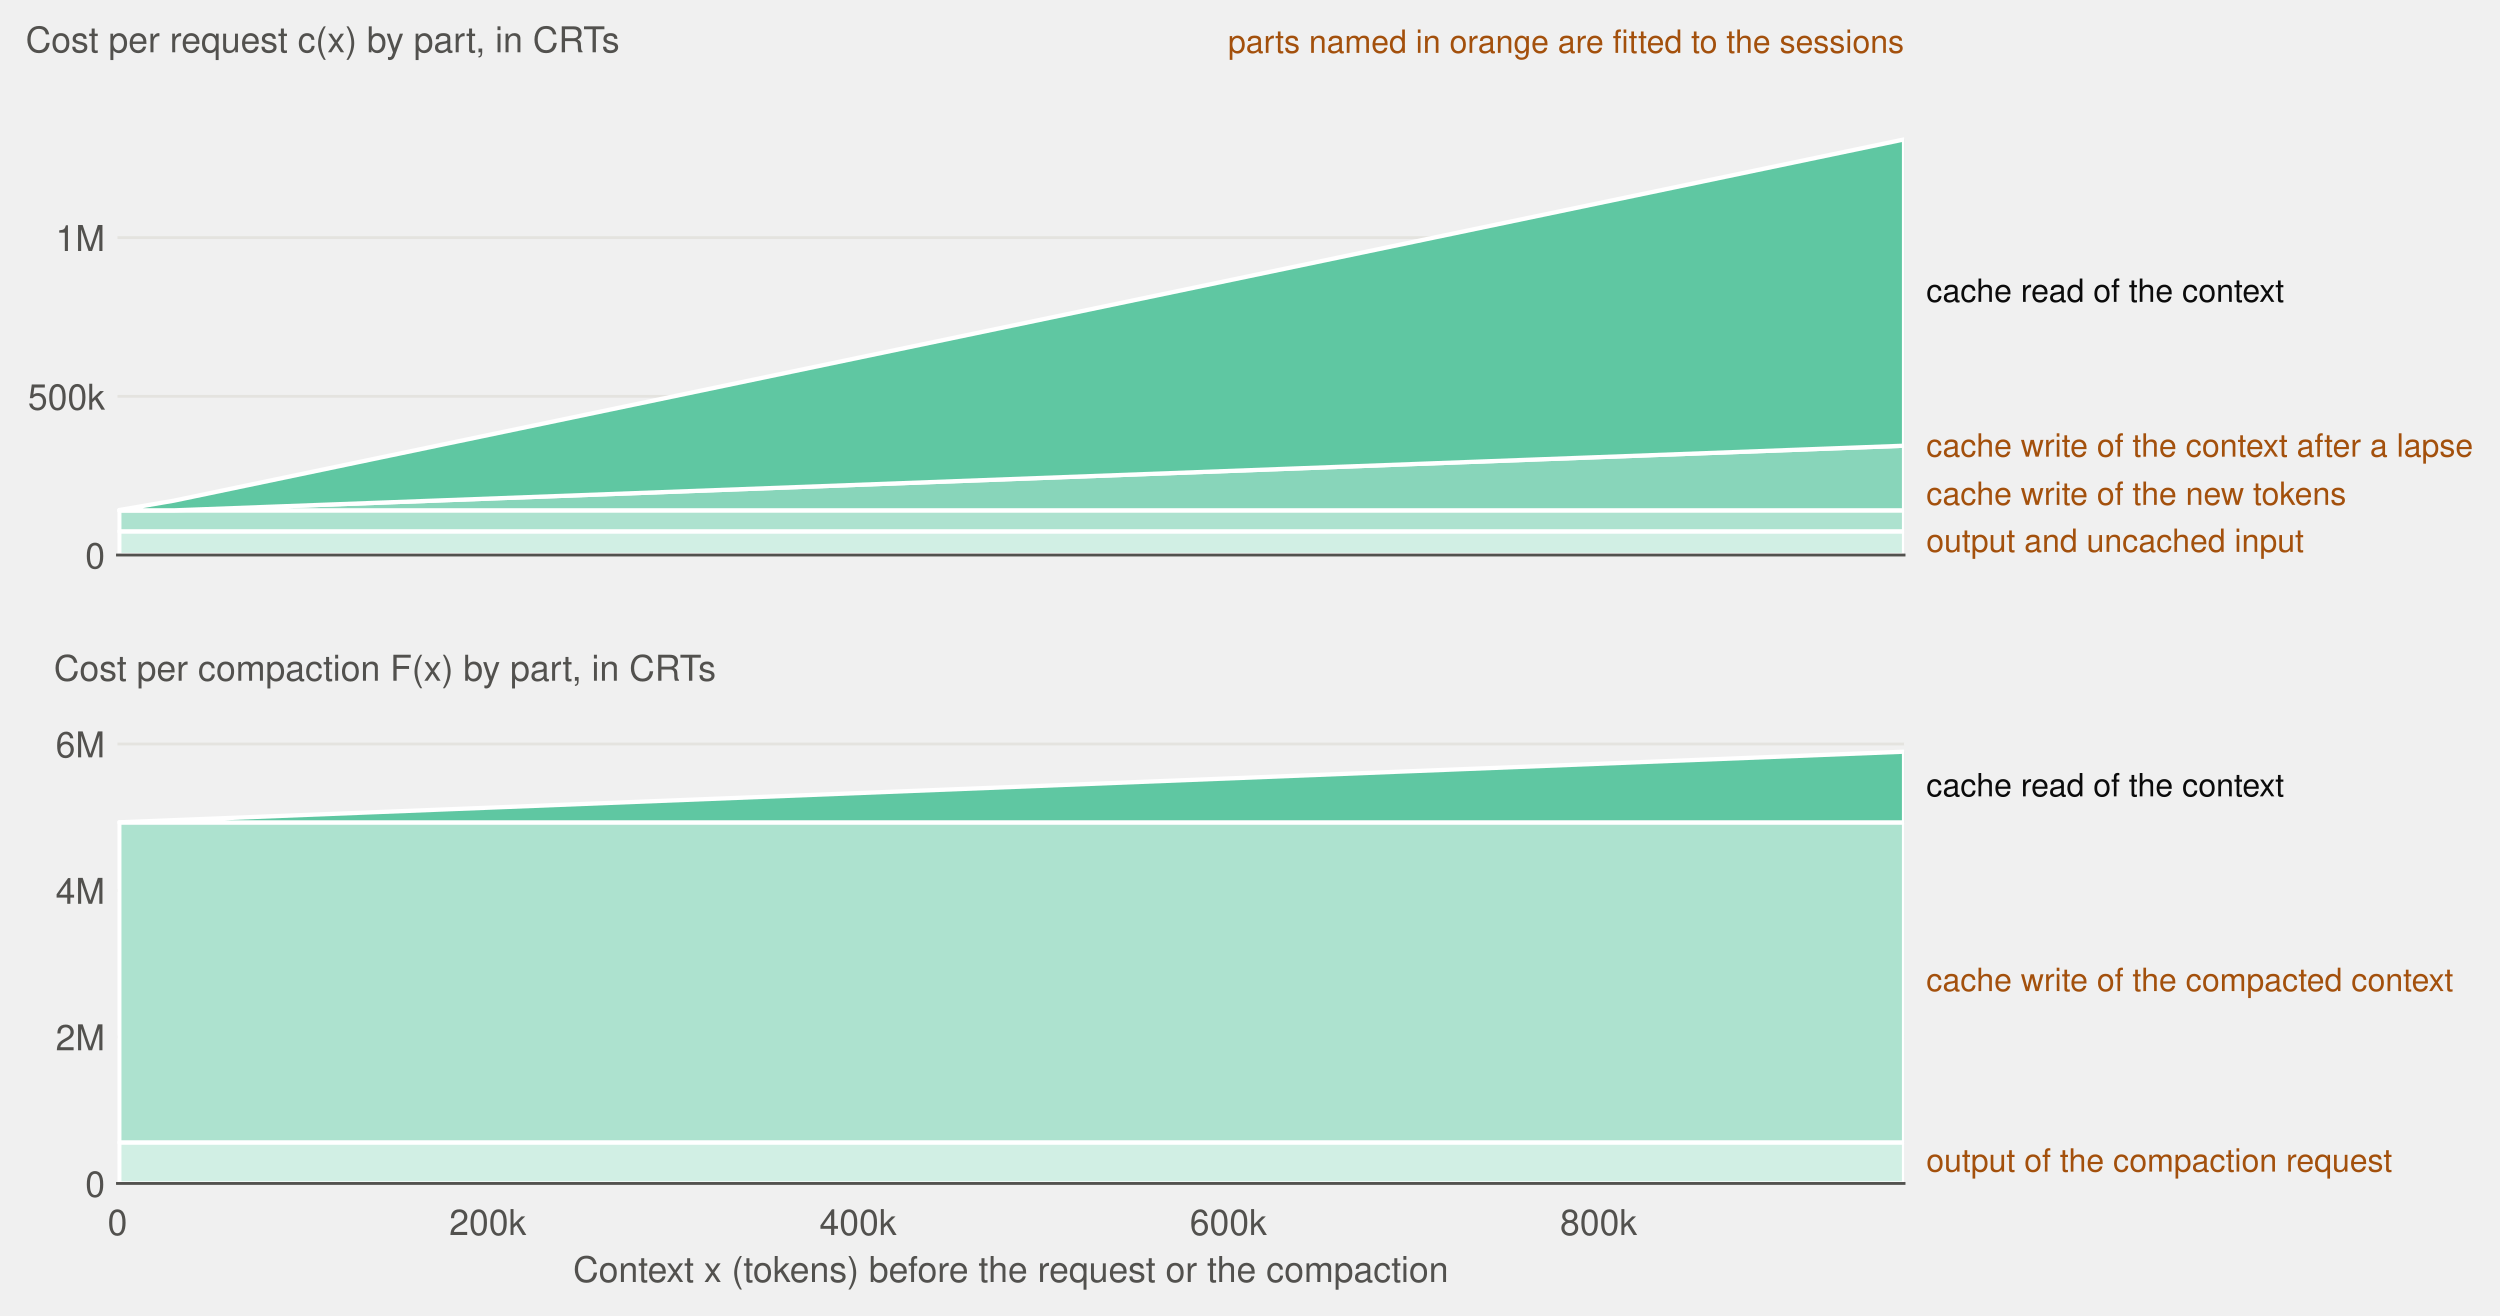
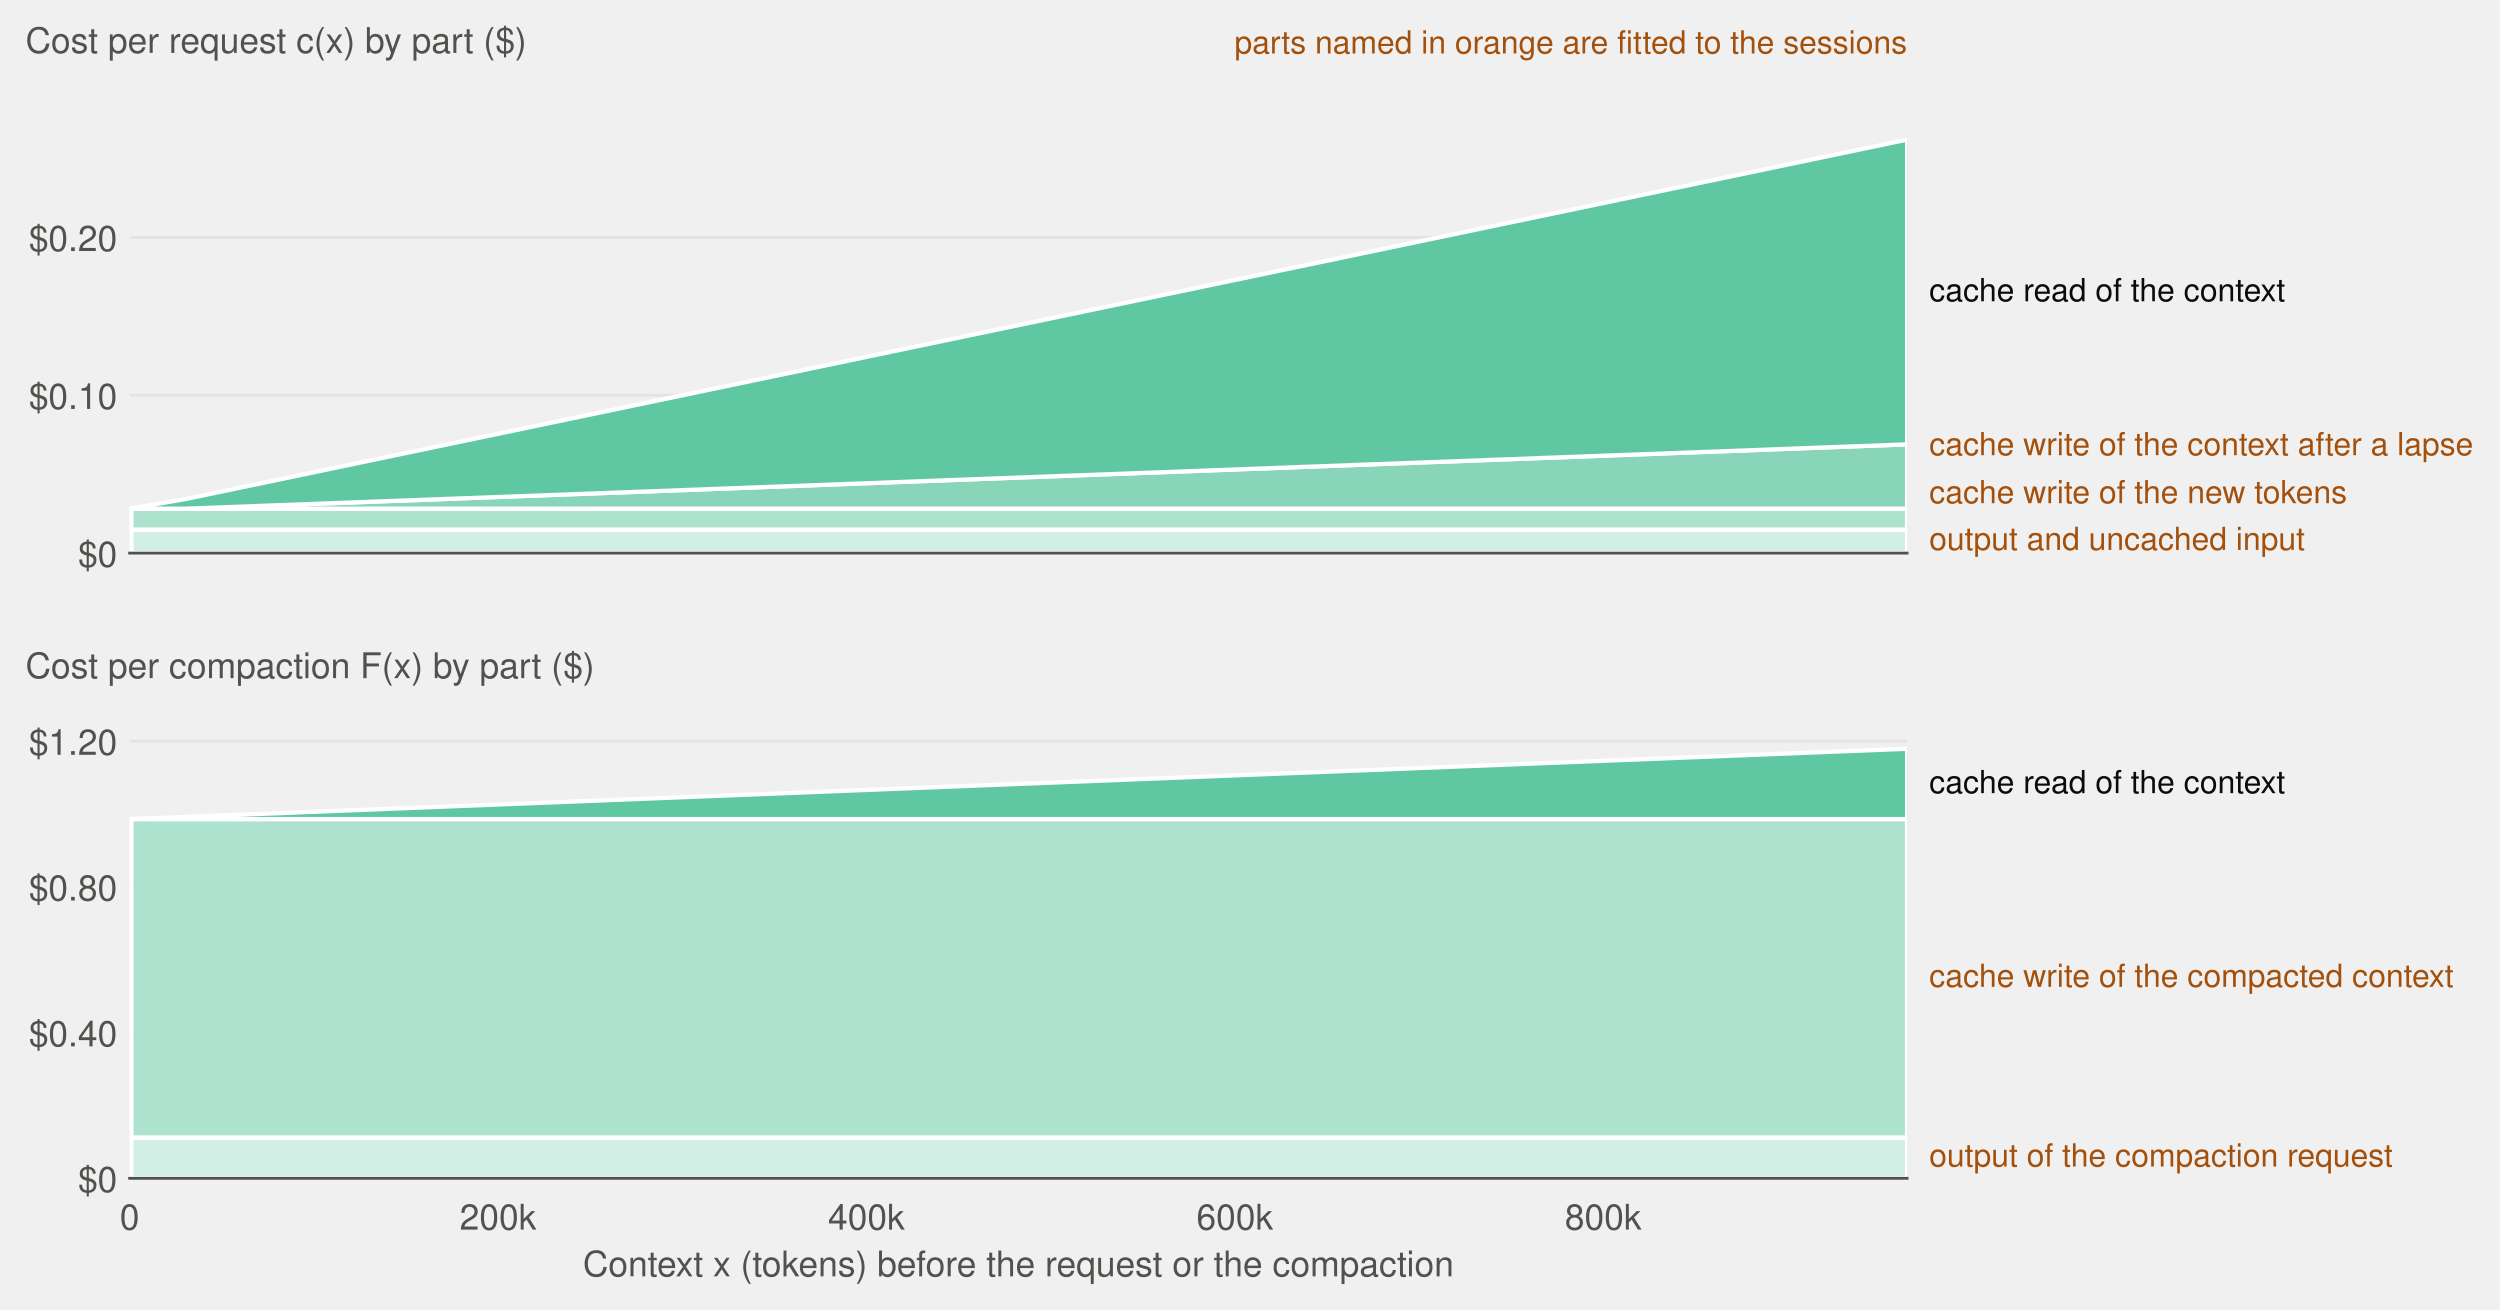
- <svg xmlns="http://www.w3.org/2000/svg" xmlns:xlink="http://www.w3.org/1999/xlink" width="702.739pt" height="369.644pt" viewBox="0 0 702.739 369.644" version="1.1">
+ <svg xmlns="http://www.w3.org/2000/svg" xmlns:xlink="http://www.w3.org/1999/xlink" width="706.339pt" height="369.899pt" viewBox="0 0 706.339 369.899" version="1.1">
  <defs>
    <style type="text/css">*{stroke-linejoin: round; stroke-linecap: butt}</style>
  </defs>
  <g id="figure_1">
    <g id="patch_1">
-       <path d="M 0 369.644  L 702.739 369.644  L 702.739 0  L 0 0  L 0 369.644  z " style="fill: none" />
+       <path d="M 0 369.899  L 706.339 369.899  L 706.339 0  L 0 0  L 0 369.899  z " style="fill: none" />
    </g>
    <g id="axes_1">
      <g id="patch_2">
-         <path d="M 33.02 156.017  L 535.22 156.017  L 535.22 22.197  L 33.02 22.197  L 33.02 156.017  z " style="fill: none" />
+         <path d="M 36.62 156.272  L 538.82 156.272  L 538.82 22.451  L 36.62 22.451  L 36.62 156.272  z " style="fill: none" />
      </g>
      <g id="matplotlib.axis_1">
        <g id="xtick_1">
          <g id="line2d_1" />
        </g>
        <g id="xtick_2">
          <g id="line2d_2" />
        </g>
        <g id="xtick_3">
          <g id="line2d_3" />
        </g>
        <g id="xtick_4">
          <g id="line2d_4" />
        </g>
        <g id="xtick_5">
          <g id="line2d_5" />
        </g>
      </g>
      <g id="matplotlib.axis_2">
        <g id="ytick_1">
          <g id="line2d_6">
-             <path d="M 33.02 156.017  L 535.22 156.017  " clip-path="url(#pb35b77650a)" style="fill: none; stroke: #e4e3df; stroke-width: 0.8; stroke-linecap: square" />
+             <path d="M 36.62 156.272  L 538.82 156.272  " clip-path="url(#p10c6d02764)" style="fill: none; stroke: #e4e3df; stroke-width: 0.8; stroke-linecap: square" />
          </g>
          <g id="line2d_7" />
          <g id="text_1">
-             <text style="font-size: 10px; font-family: 'Helvetica', 'Arial', 'DejaVu Sans'; text-anchor: end; fill: #52514e" x="29.52" y="159.767" transform="rotate(-0 29.52 159.7673)">0</text>
+             <text style="font-size: 10px; font-family: 'Helvetica', 'Arial', 'DejaVu Sans'; text-anchor: end; fill: #52514e" x="33.12" y="160.149" transform="rotate(-0 33.12 160.1493)">$0</text>
          </g>
        </g>
        <g id="ytick_2">
          <g id="line2d_8">
-             <path d="M 33.02 111.41  L 535.22 111.41  " clip-path="url(#pb35b77650a)" style="fill: none; stroke: #e4e3df; stroke-width: 0.8; stroke-linecap: square" />
+             <path d="M 36.62 111.665  L 538.82 111.665  " clip-path="url(#p10c6d02764)" style="fill: none; stroke: #e4e3df; stroke-width: 0.8; stroke-linecap: square" />
          </g>
          <g id="line2d_9" />
          <g id="text_2">
-             <text style="font-size: 10px; font-family: 'Helvetica', 'Arial', 'DejaVu Sans'; text-anchor: end; fill: #52514e" x="29.52" y="115.16" transform="rotate(-0 29.52 115.1604)">500k</text>
+             <text style="font-size: 10px; font-family: 'Helvetica', 'Arial', 'DejaVu Sans'; text-anchor: end; fill: #52514e" x="33.12" y="115.542" transform="rotate(-0 33.12 115.5424)">$0.10</text>
          </g>
        </g>
        <g id="ytick_3">
          <g id="line2d_10">
-             <path d="M 33.02 66.803  L 535.22 66.803  " clip-path="url(#pb35b77650a)" style="fill: none; stroke: #e4e3df; stroke-width: 0.8; stroke-linecap: square" />
+             <path d="M 36.62 67.058  L 538.82 67.058  " clip-path="url(#p10c6d02764)" style="fill: none; stroke: #e4e3df; stroke-width: 0.8; stroke-linecap: square" />
          </g>
          <g id="line2d_11" />
          <g id="text_3">
-             <text style="font-size: 10px; font-family: 'Helvetica', 'Arial', 'DejaVu Sans'; text-anchor: end; fill: #52514e" x="29.52" y="70.553" transform="rotate(-0 29.52 70.55347)">1M</text>
+             <text style="font-size: 10px; font-family: 'Helvetica', 'Arial', 'DejaVu Sans'; text-anchor: end; fill: #52514e" x="33.12" y="70.936" transform="rotate(-0 33.12 70.93551)">$0.20</text>
          </g>
        </g>
        <g id="text_4">
-           <text style="font-size: 10px; font-family: 'Helvetica', 'Arial', 'DejaVu Sans'; text-anchor: start; fill: #52514e" x="7.2" y="14.7" transform="rotate(-0 7.2 14.7)">Cost per request c(x) by part, in CRTs</text>
+           <text style="font-size: 10px; font-family: 'Helvetica', 'Arial', 'DejaVu Sans'; text-anchor: start; fill: #52514e" x="7.2" y="14.955" transform="rotate(-0 7.2 14.95469)">Cost per request c(x) by part ($)</text>
        </g>
      </g>
      <g id="FillBetweenPolyCollection_1">
        <defs>
-           <path id="m4edc5b7553" d="M 33.54 -220.285  L 33.54 -213.627  L 48.861 -213.627  L 107.162 -213.627  L 397.31 -213.627  L 535.22 -213.627  L 535.22 -220.285  L 535.22 -220.285  L 397.31 -220.285  L 107.162 -220.285  L 48.861 -220.285  L 33.54 -220.285  z " style="stroke: #ffffff; stroke-width: 1.2" />
-         </defs>
-         <g clip-path="url(#pb35b77650a)">
-           <use xlink:href="#m4edc5b7553" x="0" y="369.644" style="fill: #d1efe4; stroke: #ffffff; stroke-width: 1.2" />
+           <path id="m96a87c2c52" d="M 37.14 -220.285  L 37.14 -213.627  L 52.461 -213.627  L 110.762 -213.627  L 400.91 -213.627  L 538.82 -213.627  L 538.82 -220.285  L 538.82 -220.285  L 400.91 -220.285  L 110.762 -220.285  L 52.461 -220.285  L 37.14 -220.285  z " style="stroke: #ffffff; stroke-width: 1.2" />
+         </defs>
+         <g clip-path="url(#p10c6d02764)">
+           <use xlink:href="#m96a87c2c52" x="0" y="369.899" style="fill: #d1efe4; stroke: #ffffff; stroke-width: 1.2" />
        </g>
      </g>
      <g id="FillBetweenPolyCollection_2">
        <defs>
-           <path id="m023cc55c26" d="M 33.54 -226.188  L 33.54 -220.285  L 48.861 -220.285  L 107.162 -220.285  L 397.31 -220.285  L 535.22 -220.285  L 535.22 -226.188  L 535.22 -226.188  L 397.31 -226.188  L 107.162 -226.188  L 48.861 -226.188  L 33.54 -226.188  z " style="stroke: #ffffff; stroke-width: 1.2" />
-         </defs>
-         <g clip-path="url(#pb35b77650a)">
-           <use xlink:href="#m023cc55c26" x="0" y="369.644" style="fill: #ade2cf; stroke: #ffffff; stroke-width: 1.2" />
+           <path id="m3bf3bcc4f6" d="M 37.14 -226.188  L 37.14 -220.285  L 52.461 -220.285  L 110.762 -220.285  L 400.91 -220.285  L 538.82 -220.285  L 538.82 -226.188  L 538.82 -226.188  L 400.91 -226.188  L 110.762 -226.188  L 52.461 -226.188  L 37.14 -226.188  z " style="stroke: #ffffff; stroke-width: 1.2" />
+         </defs>
+         <g clip-path="url(#p10c6d02764)">
+           <use xlink:href="#m3bf3bcc4f6" x="0" y="369.899" style="fill: #ade2cf; stroke: #ffffff; stroke-width: 1.2" />
        </g>
      </g>
      <g id="FillBetweenPolyCollection_3">
        <defs>
-           <path id="m940abae665" d="M 33.54 -226.188  L 33.54 -226.188  L 48.861 -226.188  L 107.162 -226.188  L 397.31 -226.188  L 535.22 -226.188  L 535.22 -244.357  L 535.22 -244.357  L 397.31 -239.205  L 107.162 -228.366  L 48.861 -226.188  L 33.54 -226.188  z " style="stroke: #ffffff; stroke-width: 1.2" />
-         </defs>
-         <g clip-path="url(#pb35b77650a)">
-           <use xlink:href="#m940abae665" x="0" y="369.644" style="fill: #88d5ba; stroke: #ffffff; stroke-width: 1.2" />
+           <path id="m94e7cd037a" d="M 37.14 -226.188  L 37.14 -226.188  L 52.461 -226.188  L 110.762 -226.188  L 400.91 -226.188  L 538.82 -226.188  L 538.82 -244.357  L 538.82 -244.357  L 400.91 -239.205  L 110.762 -228.366  L 52.461 -226.188  L 37.14 -226.188  z " style="stroke: #ffffff; stroke-width: 1.2" />
+         </defs>
+         <g clip-path="url(#p10c6d02764)">
+           <use xlink:href="#m94e7cd037a" x="0" y="369.899" style="fill: #88d5ba; stroke: #ffffff; stroke-width: 1.2" />
        </g>
      </g>
      <g id="FillBetweenPolyCollection_4">
        <defs>
-           <path id="m625e6e46c0" d="M 33.54 -226.277  L 33.54 -226.188  L 48.861 -226.188  L 107.162 -228.366  L 397.31 -239.205  L 535.22 -244.357  L 535.22 -330.448  L 535.22 -330.448  L 397.31 -301.655  L 107.162 -241.076  L 48.861 -228.903  L 33.54 -226.277  z " style="stroke: #ffffff; stroke-width: 1.2" />
-         </defs>
-         <g clip-path="url(#pb35b77650a)">
-           <use xlink:href="#m625e6e46c0" x="0" y="369.644" style="fill: #5fc7a2; stroke: #ffffff; stroke-width: 1.2" />
+           <path id="m22e5d4e081" d="M 37.14 -226.277  L 37.14 -226.188  L 52.461 -226.188  L 110.762 -228.366  L 400.91 -239.205  L 538.82 -244.357  L 538.82 -330.448  L 538.82 -330.448  L 400.91 -301.655  L 110.762 -241.076  L 52.461 -228.903  L 37.14 -226.277  z " style="stroke: #ffffff; stroke-width: 1.2" />
+         </defs>
+         <g clip-path="url(#p10c6d02764)">
+           <use xlink:href="#m22e5d4e081" x="0" y="369.899" style="fill: #5fc7a2; stroke: #ffffff; stroke-width: 1.2" />
        </g>
      </g>
      <g id="patch_3">
-         <path d="M 33.02 156.017  L 535.22 156.017  " style="fill: none; stroke: #52514e; stroke-width: 0.8; stroke-linejoin: miter; stroke-linecap: square" />
+         <path d="M 36.62 156.272  L 538.82 156.272  " style="fill: none; stroke: #52514e; stroke-width: 0.8; stroke-linejoin: miter; stroke-linecap: square" />
      </g>
      <g id="text_5">
-         <text style="font-size: 9px; font-family: 'Helvetica', 'Arial', 'DejaVu Sans'; text-anchor: start; fill: #a3500c" x="541.465" y="155.125" transform="rotate(-0 541.465 155.1253)">output and uncached input</text>
+         <text style="font-size: 9px; font-family: 'Helvetica', 'Arial', 'DejaVu Sans'; text-anchor: start; fill: #a3500c" x="545.065" y="155.38" transform="rotate(-0 545.065 155.38)">output and uncached input</text>
      </g>
      <g id="text_6">
-         <text style="font-size: 9px; font-family: 'Helvetica', 'Arial', 'DejaVu Sans'; text-anchor: start; fill: #a3500c" x="541.465" y="141.917" transform="rotate(-0 541.465 141.9166)">cache write of the new tokens</text>
+         <text style="font-size: 9px; font-family: 'Helvetica', 'Arial', 'DejaVu Sans'; text-anchor: start; fill: #a3500c" x="545.065" y="142.171" transform="rotate(-0 545.065 142.1713)">cache write of the new tokens</text>
      </g>
      <g id="text_7">
-         <text style="font-size: 9px; font-family: 'Helvetica', 'Arial', 'DejaVu Sans'; text-anchor: start; fill: #a3500c" x="541.465" y="128.361" transform="rotate(-0 541.465 128.3612)">cache write of the context after a lapse</text>
+         <text style="font-size: 9px; font-family: 'Helvetica', 'Arial', 'DejaVu Sans'; text-anchor: start; fill: #a3500c" x="545.065" y="128.616" transform="rotate(-0 545.065 128.6159)">cache write of the context after a lapse</text>
      </g>
      <g id="text_8">
-         <text style="font-size: 9px; font-family: 'Helvetica', 'Arial', 'DejaVu Sans'; text-anchor: start; fill: #0b0b0b" x="541.465" y="84.852" transform="rotate(-0 541.465 84.85201)">cache read of the context</text>
+         <text style="font-size: 9px; font-family: 'Helvetica', 'Arial', 'DejaVu Sans'; text-anchor: start; fill: #0b0b0b" x="545.065" y="85.107" transform="rotate(-0 545.065 85.1067)">cache read of the context</text>
      </g>
      <g id="text_9">
-         <text style="font-size: 9px; font-family: 'Helvetica', 'Arial', 'DejaVu Sans'; text-anchor: end; fill: #a3500c" x="535.22" y="14.852" transform="rotate(-0 535.22 14.8525)">parts named in orange are fitted to the sessions</text>
+         <text style="font-size: 9px; font-family: 'Helvetica', 'Arial', 'DejaVu Sans'; text-anchor: end; fill: #a3500c" x="538.82" y="15.107" transform="rotate(-0 538.82 15.10719)">parts named in orange are fitted to the sessions</text>
      </g>
    </g>
    <g id="axes_2">
      <g id="patch_4">
-         <path d="M 33.02 332.661  L 535.22 332.661  L 535.22 198.84  L 33.02 198.84  L 33.02 332.661  z " style="fill: none" />
+         <path d="M 36.62 332.915  L 538.82 332.915  L 538.82 199.095  L 36.62 199.095  L 36.62 332.915  z " style="fill: none" />
      </g>
      <g id="matplotlib.axis_3">
        <g id="xtick_6">
          <g id="line2d_12" />
          <g id="text_10">
-             <text style="font-size: 10px; font-family: 'Helvetica', 'Arial', 'DejaVu Sans'; text-anchor: middle; fill: #52514e" x="33.02" y="347.161" transform="rotate(-0 33.02 347.1606)">0</text>
+             <text style="font-size: 10px; font-family: 'Helvetica', 'Arial', 'DejaVu Sans'; text-anchor: middle; fill: #52514e" x="36.62" y="347.415" transform="rotate(-0 36.62 347.4153)">0</text>
          </g>
        </g>
        <g id="xtick_7">
          <g id="line2d_13" />
          <g id="text_11">
-             <text style="font-size: 10px; font-family: 'Helvetica', 'Arial', 'DejaVu Sans'; text-anchor: middle; fill: #52514e" x="137.103" y="347.161" transform="rotate(-0 137.1029 347.1606)">200k</text>
+             <text style="font-size: 10px; font-family: 'Helvetica', 'Arial', 'DejaVu Sans'; text-anchor: middle; fill: #52514e" x="140.703" y="347.415" transform="rotate(-0 140.7029 347.4153)">200k</text>
          </g>
        </g>
        <g id="xtick_8">
          <g id="line2d_14" />
          <g id="text_12">
-             <text style="font-size: 10px; font-family: 'Helvetica', 'Arial', 'DejaVu Sans'; text-anchor: middle; fill: #52514e" x="241.186" y="347.161" transform="rotate(-0 241.1858 347.1606)">400k</text>
+             <text style="font-size: 10px; font-family: 'Helvetica', 'Arial', 'DejaVu Sans'; text-anchor: middle; fill: #52514e" x="244.786" y="347.415" transform="rotate(-0 244.7858 347.4153)">400k</text>
          </g>
        </g>
        <g id="xtick_9">
          <g id="line2d_15" />
          <g id="text_13">
-             <text style="font-size: 10px; font-family: 'Helvetica', 'Arial', 'DejaVu Sans'; text-anchor: middle; fill: #52514e" x="345.269" y="347.161" transform="rotate(-0 345.2687 347.1606)">600k</text>
+             <text style="font-size: 10px; font-family: 'Helvetica', 'Arial', 'DejaVu Sans'; text-anchor: middle; fill: #52514e" x="348.869" y="347.415" transform="rotate(-0 348.8687 347.4153)">600k</text>
          </g>
        </g>
        <g id="xtick_10">
          <g id="line2d_16" />
          <g id="text_14">
-             <text style="font-size: 10px; font-family: 'Helvetica', 'Arial', 'DejaVu Sans'; text-anchor: middle; fill: #52514e" x="449.352" y="347.161" transform="rotate(-0 449.3516 347.1606)">800k</text>
+             <text style="font-size: 10px; font-family: 'Helvetica', 'Arial', 'DejaVu Sans'; text-anchor: middle; fill: #52514e" x="452.952" y="347.415" transform="rotate(-0 452.9516 347.4153)">800k</text>
          </g>
        </g>
        <g id="text_15">
-           <text style="font-size: 10px; font-family: 'Helvetica', 'Arial', 'DejaVu Sans'; text-anchor: middle; fill: #52514e" x="284.12" y="360.36" transform="rotate(-0 284.12 360.3598)">Context x (tokens) before the request or the compaction</text>
+           <text style="font-size: 10px; font-family: 'Helvetica', 'Arial', 'DejaVu Sans'; text-anchor: middle; fill: #52514e" x="287.72" y="360.614" transform="rotate(-0 287.72 360.6145)">Context x (tokens) before the request or the compaction</text>
        </g>
      </g>
      <g id="matplotlib.axis_4">
        <g id="ytick_4">
          <g id="line2d_17">
-             <path d="M 33.02 332.661  L 535.22 332.661  " clip-path="url(#p0ae1b6fc11)" style="fill: none; stroke: #e4e3df; stroke-width: 0.8; stroke-linecap: square" />
+             <path d="M 36.62 332.915  L 538.82 332.915  " clip-path="url(#p2a4c4a9af1)" style="fill: none; stroke: #e4e3df; stroke-width: 0.8; stroke-linecap: square" />
          </g>
          <g id="line2d_18" />
          <g id="text_16">
-             <text style="font-size: 10px; font-family: 'Helvetica', 'Arial', 'DejaVu Sans'; text-anchor: end; fill: #52514e" x="29.52" y="336.411" transform="rotate(-0 29.52 336.4106)">0</text>
+             <text style="font-size: 10px; font-family: 'Helvetica', 'Arial', 'DejaVu Sans'; text-anchor: end; fill: #52514e" x="33.12" y="336.793" transform="rotate(-0 33.12 336.7926)">$0</text>
          </g>
        </g>
        <g id="ytick_5">
          <g id="line2d_19">
-             <path d="M 33.02 291.485  L 535.22 291.485  " clip-path="url(#p0ae1b6fc11)" style="fill: none; stroke: #e4e3df; stroke-width: 0.8; stroke-linecap: square" />
+             <path d="M 36.62 291.74  L 538.82 291.74  " clip-path="url(#p2a4c4a9af1)" style="fill: none; stroke: #e4e3df; stroke-width: 0.8; stroke-linecap: square" />
          </g>
          <g id="line2d_20" />
          <g id="text_17">
-             <text style="font-size: 10px; font-family: 'Helvetica', 'Arial', 'DejaVu Sans'; text-anchor: end; fill: #52514e" x="29.52" y="295.235" transform="rotate(-0 29.52 295.235)">2M</text>
+             <text style="font-size: 10px; font-family: 'Helvetica', 'Arial', 'DejaVu Sans'; text-anchor: end; fill: #52514e" x="33.12" y="295.617" transform="rotate(-0 33.12 295.617)">$0.40</text>
          </g>
        </g>
        <g id="ytick_6">
          <g id="line2d_21">
-             <path d="M 33.02 250.309  L 535.22 250.309  " clip-path="url(#p0ae1b6fc11)" style="fill: none; stroke: #e4e3df; stroke-width: 0.8; stroke-linecap: square" />
+             <path d="M 36.62 250.564  L 538.82 250.564  " clip-path="url(#p2a4c4a9af1)" style="fill: none; stroke: #e4e3df; stroke-width: 0.8; stroke-linecap: square" />
          </g>
          <g id="line2d_22" />
          <g id="text_18">
-             <text style="font-size: 10px; font-family: 'Helvetica', 'Arial', 'DejaVu Sans'; text-anchor: end; fill: #52514e" x="29.52" y="254.059" transform="rotate(-0 29.52 254.0594)">4M</text>
+             <text style="font-size: 10px; font-family: 'Helvetica', 'Arial', 'DejaVu Sans'; text-anchor: end; fill: #52514e" x="33.12" y="254.441" transform="rotate(-0 33.12 254.4414)">$0.80</text>
          </g>
        </g>
        <g id="ytick_7">
          <g id="line2d_23">
-             <path d="M 33.02 209.134  L 535.22 209.134  " clip-path="url(#p0ae1b6fc11)" style="fill: none; stroke: #e4e3df; stroke-width: 0.8; stroke-linecap: square" />
+             <path d="M 36.62 209.388  L 538.82 209.388  " clip-path="url(#p2a4c4a9af1)" style="fill: none; stroke: #e4e3df; stroke-width: 0.8; stroke-linecap: square" />
          </g>
          <g id="line2d_24" />
          <g id="text_19">
-             <text style="font-size: 10px; font-family: 'Helvetica', 'Arial', 'DejaVu Sans'; text-anchor: end; fill: #52514e" x="29.52" y="212.884" transform="rotate(-0 29.52 212.8838)">6M</text>
+             <text style="font-size: 10px; font-family: 'Helvetica', 'Arial', 'DejaVu Sans'; text-anchor: end; fill: #52514e" x="33.12" y="213.266" transform="rotate(-0 33.12 213.2658)">$1.20</text>
          </g>
        </g>
        <g id="text_20">
-           <text style="font-size: 10px; font-family: 'Helvetica', 'Arial', 'DejaVu Sans'; text-anchor: start; fill: #52514e" x="15.12" y="191.343" transform="rotate(-0 15.12 191.3433)">Cost per compaction F(x) by part, in CRTs</text>
+           <text style="font-size: 10px; font-family: 'Helvetica', 'Arial', 'DejaVu Sans'; text-anchor: start; fill: #52514e" x="7.2" y="191.598" transform="rotate(-0 7.2 191.598)">Cost per compaction F(x) by part ($)</text>
        </g>
      </g>
      <g id="FillBetweenPolyCollection_5">
        <defs>
-           <path id="m300d00f673" d="M 33.54 -48.529  L 33.54 -36.984  L 48.861 -36.984  L 107.162 -36.984  L 397.31 -36.984  L 535.22 -36.984  L 535.22 -48.529  L 535.22 -48.529  L 397.31 -48.529  L 107.162 -48.529  L 48.861 -48.529  L 33.54 -48.529  z " style="stroke: #ffffff; stroke-width: 1.2" />
-         </defs>
-         <g clip-path="url(#p0ae1b6fc11)">
-           <use xlink:href="#m300d00f673" x="0" y="369.644" style="fill: #d1efe4; stroke: #ffffff; stroke-width: 1.2" />
+           <path id="m78b303bed7" d="M 37.14 -48.529  L 37.14 -36.984  L 52.461 -36.984  L 110.762 -36.984  L 400.91 -36.984  L 538.82 -36.984  L 538.82 -48.529  L 538.82 -48.529  L 400.91 -48.529  L 110.762 -48.529  L 52.461 -48.529  L 37.14 -48.529  z " style="stroke: #ffffff; stroke-width: 1.2" />
+         </defs>
+         <g clip-path="url(#p2a4c4a9af1)">
+           <use xlink:href="#m78b303bed7" x="0" y="369.899" style="fill: #d1efe4; stroke: #ffffff; stroke-width: 1.2" />
        </g>
      </g>
      <g id="FillBetweenPolyCollection_6">
        <defs>
-           <path id="med76834272" d="M 33.54 -138.479  L 33.54 -48.529  L 48.861 -48.529  L 107.162 -48.529  L 397.31 -48.529  L 535.22 -48.529  L 535.22 -138.479  L 535.22 -138.479  L 397.31 -138.479  L 107.162 -138.479  L 48.861 -138.479  L 33.54 -138.479  z " style="stroke: #ffffff; stroke-width: 1.2" />
-         </defs>
-         <g clip-path="url(#p0ae1b6fc11)">
-           <use xlink:href="#med76834272" x="0" y="369.644" style="fill: #ade2cf; stroke: #ffffff; stroke-width: 1.2" />
+           <path id="mf47b70444d" d="M 37.14 -138.479  L 37.14 -48.529  L 52.461 -48.529  L 110.762 -48.529  L 400.91 -48.529  L 538.82 -48.529  L 538.82 -138.479  L 538.82 -138.479  L 400.91 -138.479  L 110.762 -138.479  L 52.461 -138.479  L 37.14 -138.479  z " style="stroke: #ffffff; stroke-width: 1.2" />
+         </defs>
+         <g clip-path="url(#p2a4c4a9af1)">
+           <use xlink:href="#mf47b70444d" x="0" y="369.899" style="fill: #ade2cf; stroke: #ffffff; stroke-width: 1.2" />
        </g>
      </g>
      <g id="FillBetweenPolyCollection_7">
        <defs>
-           <path id="mf8017d0548" d="M 33.54 -138.499  L 33.54 -138.479  L 48.861 -138.479  L 107.162 -138.479  L 397.31 -138.479  L 535.22 -138.479  L 535.22 -158.346  L 535.22 -158.346  L 397.31 -152.89  L 107.162 -141.412  L 48.861 -139.106  L 33.54 -138.499  z " style="stroke: #ffffff; stroke-width: 1.2" />
-         </defs>
-         <g clip-path="url(#p0ae1b6fc11)">
-           <use xlink:href="#mf8017d0548" x="0" y="369.644" style="fill: #5fc7a2; stroke: #ffffff; stroke-width: 1.2" />
+           <path id="m18aa744fc0" d="M 37.14 -138.499  L 37.14 -138.479  L 52.461 -138.479  L 110.762 -138.479  L 400.91 -138.479  L 538.82 -138.479  L 538.82 -158.346  L 538.82 -158.346  L 400.91 -152.89  L 110.762 -141.412  L 52.461 -139.106  L 37.14 -138.499  z " style="stroke: #ffffff; stroke-width: 1.2" />
+         </defs>
+         <g clip-path="url(#p2a4c4a9af1)">
+           <use xlink:href="#m18aa744fc0" x="0" y="369.899" style="fill: #5fc7a2; stroke: #ffffff; stroke-width: 1.2" />
        </g>
      </g>
      <g id="patch_5">
-         <path d="M 33.02 332.661  L 535.22 332.661  " style="fill: none; stroke: #52514e; stroke-width: 0.8; stroke-linejoin: miter; stroke-linecap: square" />
+         <path d="M 36.62 332.915  L 538.82 332.915  " style="fill: none; stroke: #52514e; stroke-width: 0.8; stroke-linejoin: miter; stroke-linecap: square" />
      </g>
      <g id="text_21">
-         <text style="font-size: 9px; font-family: 'Helvetica', 'Arial', 'DejaVu Sans'; text-anchor: start; fill: #a3500c" x="541.465" y="329.325" transform="rotate(-0 541.465 329.3251)">output of the compaction request</text>
+         <text style="font-size: 9px; font-family: 'Helvetica', 'Arial', 'DejaVu Sans'; text-anchor: start; fill: #a3500c" x="545.065" y="329.58" transform="rotate(-0 545.065 329.5798)">output of the compaction request</text>
      </g>
      <g id="text_22">
-         <text style="font-size: 9px; font-family: 'Helvetica', 'Arial', 'DejaVu Sans'; text-anchor: start; fill: #a3500c" x="541.465" y="278.577" transform="rotate(-0 541.465 278.5774)">cache write of the compacted context</text>
+         <text style="font-size: 9px; font-family: 'Helvetica', 'Arial', 'DejaVu Sans'; text-anchor: start; fill: #a3500c" x="545.065" y="278.832" transform="rotate(-0 545.065 278.8321)">cache write of the compacted context</text>
      </g>
      <g id="text_23">
-         <text style="font-size: 9px; font-family: 'Helvetica', 'Arial', 'DejaVu Sans'; text-anchor: start; fill: #0b0b0b" x="541.465" y="223.842" transform="rotate(-0 541.465 223.8421)">cache read of the context</text>
+         <text style="font-size: 9px; font-family: 'Helvetica', 'Arial', 'DejaVu Sans'; text-anchor: start; fill: #0b0b0b" x="545.065" y="224.097" transform="rotate(-0 545.065 224.0967)">cache read of the context</text>
      </g>
    </g>
  </g>
  <defs>
-     <clipPath id="pb35b77650a">
-       <rect x="33.02" y="22.197" width="502.2" height="133.821" />
+     <clipPath id="p10c6d02764">
+       <rect x="36.62" y="22.451" width="502.2" height="133.821" />
    </clipPath>
-     <clipPath id="p0ae1b6fc11">
-       <rect x="33.02" y="198.84" width="502.2" height="133.821" />
+     <clipPath id="p2a4c4a9af1">
+       <rect x="36.62" y="199.095" width="502.2" height="133.821" />
    </clipPath>
  </defs>
</svg>
